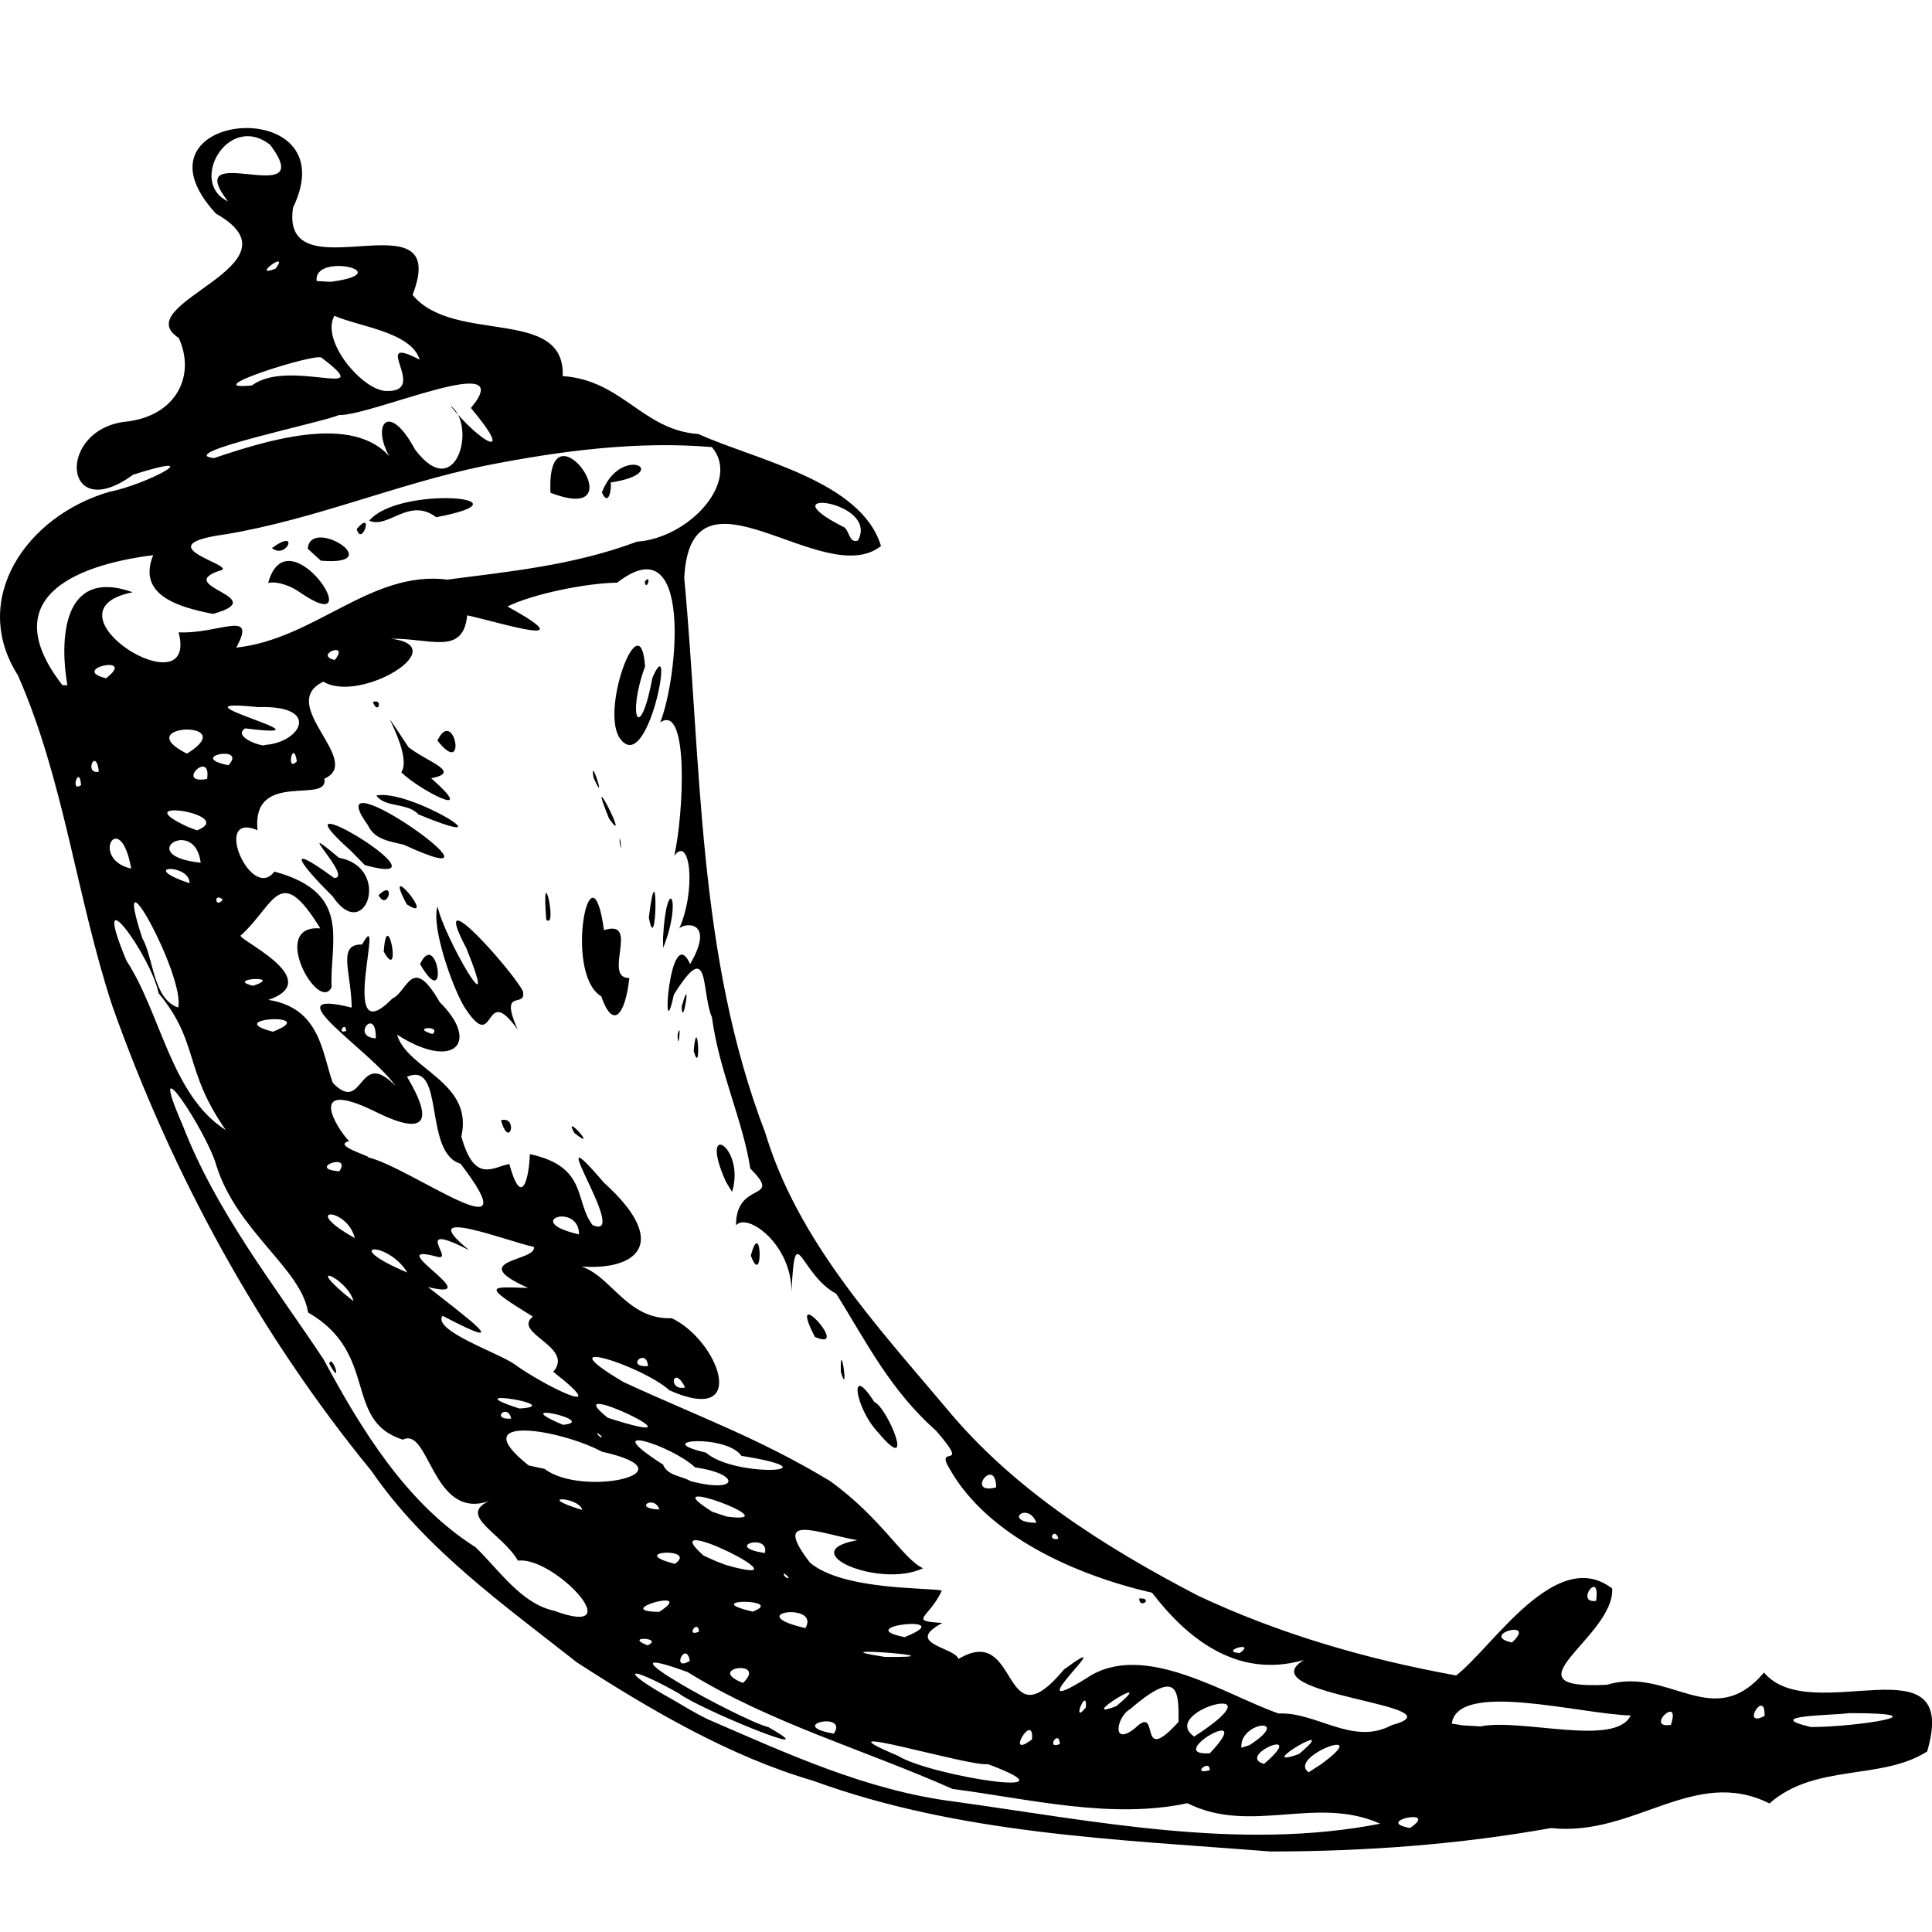
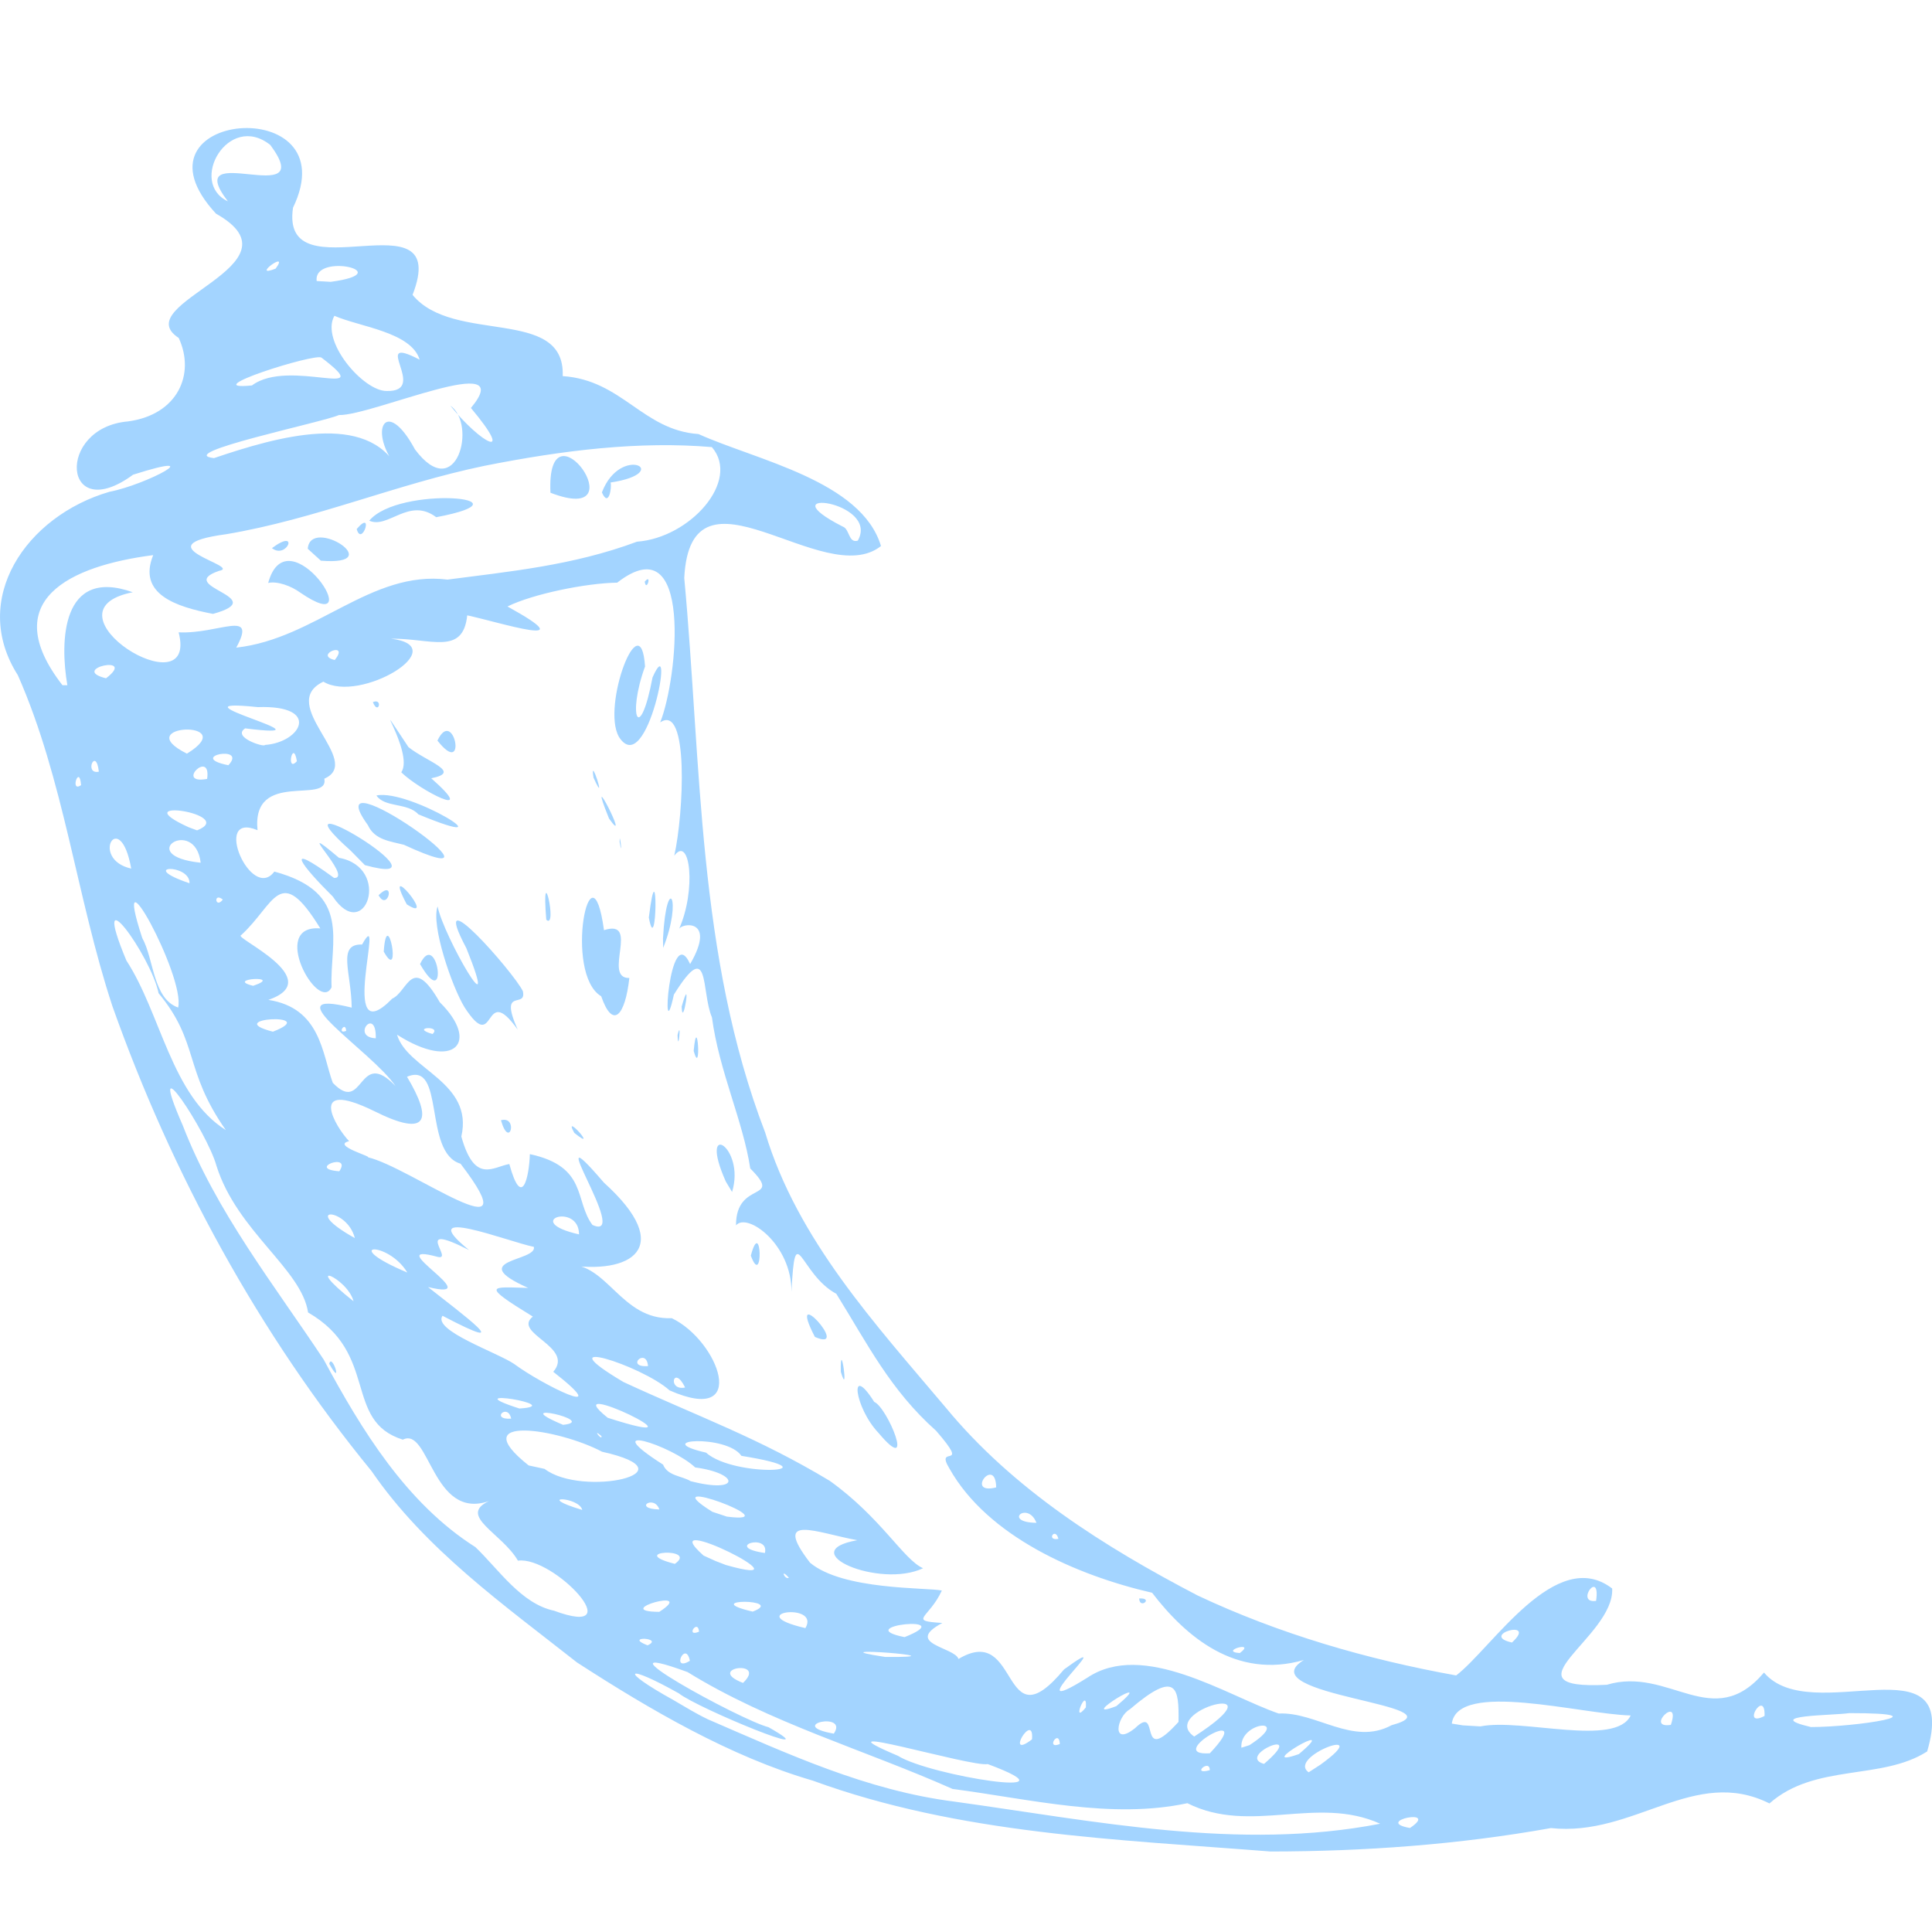
<svg xmlns="http://www.w3.org/2000/svg" role="img" viewBox="0 0 24 24">
-   <path d="M7.172 20.655c-.914-.72-1.89-1.41-2.556-2.38-1.402-1.712-2.482-3.694-3.22-5.777C.95 11.143.796 9.69.222 8.388-.38 7.444.325 6.41 1.36 6.109c.46-.088 1.272-.523.293-.212-.878.644-.963-.585-.063-.662.615-.082.84-.585.63-1.037-.659-.43 1.6-.903.463-1.544C1.501 1.376 4.34 1.13 3.64 2.58c-.167 1.115 1.984-.204 1.485 1.083.507.619 1.9.141 1.865 1.009.74.05.993.672 1.687.72.72.325 2.023.58 2.267 1.391-.713.565-2.365-1.166-2.444.397.215 2.31.16 4.689 1.005 6.888.4 1.332 1.369 2.38 2.244 3.418.837 1.016 1.971 1.73 3.127 2.333 1.014.478 2.107.795 3.213.994.448-.343 1.24-1.617 1.938-1.08.033.604-1.388 1.263-.067 1.196.776-.234 1.314.6 1.953-.152.588.697 2.446-.446 2.027.98-.566.364-1.392.144-1.959.646-.935-.467-1.68.418-2.715.306-1.15.206-2.319.29-3.484.291-1.912-.151-3.865-.215-5.684-.88-1.025-.298-2.024-.882-2.925-1.465zm1.615.7c1 .432 1.979.888 3.075 1.026 1.74.241 3.537.614 5.283.274-.79-.357-1.608.14-2.395-.255-.944.203-1.957-.052-2.917-.177-1.092-.486-2.27-.82-3.292-1.452-1.277-.466.66.598 1.006.685.798.453-.878-.233-1.115-.421-.668-.375-.754-.297-.066.084.139.081.276.166.42.235zm-1.904-1.346c.97.359-.004-.682-.449-.622-.197-.341-.752-.557-.36-.74-.705.244-.738-.93-1.07-.763-.745-.235-.29-1.069-1.177-1.58-.081-.54-.882-1.008-1.138-1.822-.113-.416-.905-1.613-.418-.5.414 1.072 1.143 1.99 1.75 2.907.47.873 1.027 1.786 1.885 2.33.29.278.568.703.977.79zM4.09 16.942c.033-.146.177.317 0 0zm3.954 3.497c.215-.096-.309-.12 0 0zm.526.192c-.054-.265-.24.148 0 0zm.66.275c.313-.299-.484-.188 0 0zm1.128.63c.191-.282-.61-.107 0 0zM8.19 20.023c.487-.315-.63-.004 0 0zm.494.246c-.014-.166-.176.075 0 0zm2.47 1.542c.398.25 2.32.55 1.116.103-.201.042-2.231-.574-1.116-.103zm-3.921-3.054c-.039-.167-.616-.185 0 0zm1.15.67c.3-.209-.621-.16 0 0zm.967.593c.43-.162-.697-.163 0 0zm-2.585-1.773c.466.358 1.88.046.714-.213-.53-.283-1.727-.476-.912.17l.198.043zm3.24 1.978c.194-.33-.814-.189 0 0zm-.984-.783c1.14.323-.958-.72-.281-.118l.15.068.13.05zm1.974 1.141c1.079.01-.975-.148 0 0zm-4.645-2.96c-.042-.201-.266.017 0 0zm6.47 3.984c.029-.363-.352.27 0 0zm-4.629-2.856c-.065-.191-.337-.008 0 0zm-1.739-1.254c.62-.037-.848-.273 0 0zm-2.06-1.332c-.077-.297-.674-.534 0 0zM9.8 19.6c-.114-.13-.054.028 0 0zm3.366 2.065c-.01-.197-.183.075 0 0zm-3.664-2.373c.06-.255-.529-.077 0 0zM6.995 17.7c.46-.049-.739-.311 0 0zm4.242 2.637c.718-.285-.7-.14 0 0zM9.03 18.84c.828.106-.985-.563-.181-.06zm2.877 1.768c.773-.462.518 1.082 1.311.13.782-.57-.675.707.289.103.697-.467 1.727.22 2.377.445.468-.023.923.405 1.403.145.923-.25-1.806-.37-1.09-.81-.845.245-1.47-.294-1.885-.835-.948-.219-2.044-.703-2.517-1.542-.192-.315.279.044-.166-.47-.571-.508-.856-1.085-1.24-1.702-.457-.244-.51-.963-.557-.024.004-.593-.553-.992-.689-.826-.002-.571.596-.285.177-.707-.09-.592-.387-1.209-.476-1.877-.138-.322-.02-1.011-.473-.282-.165.77-.055-.947.202-.38.337-.579-.12-.51-.14-.43.22-.488.14-1.18-.057-.916.117-.517.185-1.902-.175-1.656.218-.54.414-2.473-.534-1.736-.384.005-1.048.14-1.363.296.986.543-.099.196-.5.11-.052.502-.45.285-.946.29.793.098-.386.81-.841.534-.59.282.51.987.012 1.205.061.328-.905-.119-.83.64-.573-.241-.078.9.209.514.975.264.686.866.711 1.437-.159.333-.785-.783-.14-.731-.508-.827-.562-.299-.985.085-.099.028 1.079.547.34.803.65.1.668.67.8 1.03.391.407.311-.45.779.04-.296-.436-1.567-1.228-.544-.974-.005-.439-.185-.793.129-.784.31-.562-.325 1.387.375.672.193-.085.241-.563.59.045.505.498.182.858-.531.403.127.433.954.587.799 1.265.165.595.395.376.596.342.158.578.247.153.255-.123.721.155.552.581.778.88.497.224-.712-1.522.142-.526.898.811.337 1.15-.47 1.02.51-.041.675.69 1.313.664.582.277.976 1.34-.027.897-.348-.313-1.579-.7-.573-.104.929.43 1.666.688 2.562 1.227.64.458.918.982 1.16 1.086-.538.257-1.623-.206-.817-.348-.503-.091-1.068-.345-.587.28.41.343 1.45.306 1.637.345-.159.348-.43.376.006.403-.486.26.156.3.201.448zm-.994-2.808c-.296-.31-.373-.89-.053-.385.164.066.525.947.053.385zm3.238 2.057c.185-.011.006.14 0 0zm-3.706-2.816c-.011-.468.107.361 0 0zm-.322-.433c-.372-.719.47.204 0 0zm-3.9-2.692c.218-.059.107.374 0 0zm3.104 1.682c.134-.504.158.424 0 0zm-2.193-1.525c-.155-.278.323.261 0 0zm1.882.604c-.352-.79.25-.432.078.13zM5.77 12.512c-.158-.26-.418-1.02-.334-1.252.076.378.804 1.627.357.518-.494-.93.59.302.702.534.051.23-.305-.063-.064.478-.44-.617-.26.34-.661-.278zm-1.003-.691c.041-.603.23.413 0 0zm.451.155c.215-.455.365.634 0 0zm-1.085-.84c-.374-.37-.644-.713.017-.23.255.01-.566-.778.061-.25.66.12.326 1.082-.078.48zm.57-.015c.217-.215.115.212 0 0zm.35.113c-.328-.617.4.258 0 0zm-.697-.667c-1.086-.966 1.365.506.177.18l-.177-.18zm3.111 1.808c-.47-.282-.124-1.984.036-.82.457-.148-.025.601.315.594-.053.473-.206.643-.35.226zm1.15.68c.047-.513.098.35 0 0zm-.2-.198c.053-.219.006.258 0 0zM4.57 10.25c-.697-.963 2.027.973.447.244-.165-.043-.364-.059-.447-.244zm2.216 1.175c-.066-.81.147.134 0 0zm1.682 1.079c.13-.462.01.305 0 0zM4.676 9.882c.415-.088 1.718.729.521.234-.133-.148-.417-.08-.521-.234zm3.56 1.775c.044-.829.248-.495.002.118l-.002-.118zM4.985 9.594c.169-.248-.449-1.12.089-.313.232.185.672.31.283.387.611.539-.149.146-.372-.074zm3.075 1.804c.117-.944.103.553 0 0zM4.632 8.722c.129-.055.068.172 0 0zm.802.478c.206-.434.38.483 0 0zm2.263 1.259c-.002-.167.043.242 0 0zm-.131-.29c-.314-.776.292.41 0 0zm-.193-.509c-.053-.32.18.403 0 0zm.314-.51c-.216-.38.272-1.674.326-.871-.227.625-.065.975.093.136.293-.66-.063 1.303-.42.735zm.322-1.924c.094-.115.021.139 0 0zm-.538 10.613c-.128-.111.016.071 0 0zm1.11.561c.616.159.613-.096.055-.171-.3-.28-1.246-.575-.399-.035.056.142.234.139.343.206zm-2.192-1.455c.34.253 1.28.719.484.096.269-.312-.514-.478-.254-.686-.66-.404-.52-.368-.058-.356-.794-.354.114-.328.071-.51-.306-.06-1.52-.539-.805.04-.726-.37-.173.138-.392.084-.743-.202.66.565-.118.375.425.337 1.146.864.18.357-.128.183.691.46.892.6zm1.16.667c1.411.454-.691-.556 0 0zm5.94 3.598c.02-.28-.192.24 0 0zm.612.257c.325-.315.013.503.539-.077.006-.415-.016-.66-.605-.156-.162.09-.234.473.066.233zM4.408 15.38c-.1-.393-.7-.39 0 0zm.652.428c-.242-.402-.864-.364 0 0zm3.71 2.237c.362.321 1.663.236.44.04-.182-.269-1.151-.204-.44-.04zm5.098 3.149c.558-.468-.54.208 0 0zm1.16.796c.003-.15-.24.066 0 0zm.001-.21c.617-.654-.598.039 0 0zM2.805 14.038c-.526-.75-.327-1.088-.835-1.7-.096-.47-.87-1.533-.4-.406.43.659.558 1.679 1.235 2.106zm12.03 7.534c1.136-.734-.465-.32 0 0zm.867.34c.57-.488-.36-.102 0 0zM4.215 14.55c.163-.242-.42-.031 0 0zm11.306 7.129c.551-.355-.126-.3-.1.032zM8.05 16.97c-.02-.24-.291.02 0 0zm.461.266c-.146-.297-.225.047 0 0zm7.894 4.684c.705-.51-.428-.098-.148.096zm-.27-.13c.574-.482-.607.213 0 0zm1.38.918c.386-.258-.469-.083 0 0zM4.569 14.376c.517.116 2.066 1.274 1.152.08-.468-.138-.187-1.283-.665-1.08.32.535.264.763-.409.426-.846-.413-.475.204-.31.374-.225.052.298.196.232.2zm-2.356-1.86c.092-.383-.853-2.107-.446-.864.146.26.131.754.446.864zm4.324 2.666c-.266-.223-.013-.032 0 0zm.656.152c0-.405-.725-.164 0 0zm5.682 3.583c-.108-.278-.428-.006 0 0zm.273.199c-.04-.155-.157.03 0 0zm2.253 1.419c.216-.16-.27-.02 0 0zM3.39 12.816c.62-.24-.664-.171 0 0zm8.985 5.661c-.007-.401-.395.1 0 0zm-9.23-6.231c.398-.135-.368-.089 0 0zm1.155.56c-.007-.133-.122.05 0 0zm14.09 8.64c.513-.104 1.679.26 1.867-.136-.621-.015-2.15-.438-2.222.101l.136.022.22.013zM4.668 12.898c.009-.407-.317-.015 0 0zM1.63 10.79c-.138-.775-.525-.118 0 0zm.724.182c.009-.249-.663-.224 0 0zm.414.203c-.12-.097-.094.122 0 0zm2.605 1.67c.122-.112-.29-.083 0 0zm-2.88-2.128c-.07-.585-.84-.088 0 0zm-1.486-.964c-.02-.27-.144.102 0 0zm.221-.167c-.036-.32-.19.04 0 0zm1.22.729c.517-.203-.94-.42-.105-.039zm16.334 10.089c.33-.303-.42-.094 0 0zm1.974 1.023c.132-.392-.334.051 0 0zM2.573 9.676c.055-.379-.409.075 0 0zM.837 8.513c-.093-.535-.08-1.474.812-1.156-1.191.236.824 1.48.57.498.5.024.98-.296.716.19.987-.109 1.671-.964 2.624-.845.742-.098 1.554-.172 2.354-.471.658-.048 1.291-.756.93-1.175-.896-.076-1.835.036-2.827.233-1.098.228-2.096.662-3.205.849-1.08.145.217.4-.092.456-.564.196.672.328-.073.534-.46-.088-.94-.246-.743-.73-1.035.133-1.945.563-1.127 1.616h.061zm2.494-1.27c.243-.894 1.3.735.398.118-.108-.08-.285-.146-.398-.119zm.047-.434c.35-.26.186.146 0 0zm.445.008c.032-.411 1.018.218.163.148zm.608-.245c.222-.26.064.231 0 0zm.156-.104c.37-.444 2.095-.283.832-.043-.338-.255-.598.15-.832.043zm2.251-.347c-.056-1.214 1.118.432 0 0zm.639-.004c.233-.612.906-.245.108-.123.017.065-.024.316-.108.123zM2.322 9.362c.697-.427-.741-.37 0 0zm.515.144c.245-.26-.531-.106 0 0zm-1.52-1.08c.399-.305-.471-.116 0 0zm20.603 12.89c.012-.355-.304.16 0 0zm-2.093-1.429c.06-.409-.27.036 0 0zm2.67 1.567c.557 0 1.688-.173.475-.173-.19.03-1.109.024-.476.173zM3.29 9.254c.451-.03.706-.497-.087-.47-1.23-.127 1.084.42-.158.264-.167.11.236.237.245.207zm.398.202c-.048-.29-.14.154 0 0zm.47-1.257c.197-.243-.27-.065 0 0zm-1.5-2.508c.806-.274 1.907-.581 2.287.135-.387-.466-.156-.924.21-.243.516.689.775-.313.438-.545.383.476.819.701.257.03.61-.734-1.223.097-1.64.088-.2.09-2.071.477-1.551.535zm.472-.903c.46-.347 1.588.206.864-.345-.07-.062-1.586.418-.864.345zm1.674.069c.538.013-.231-.722.409-.389-.105-.344-.746-.408-1.059-.545-.177.314.36.938.65.934zm-1.38-1.52c.186-.252-.326.128 0 0zm.684.164c.866-.115-.22-.373-.174-.01zm-1.277-1c-.61-.796 1.146.134.527-.7-.522-.415-1.023.468-.527.7zm7.825 4.215c.28-.496-1.155-.668-.188-.175.089.03.069.21.188.175z" />
+   <path fill="#a3d4ff" d="M7.172 20.655c-.914-.72-1.89-1.41-2.556-2.38-1.402-1.712-2.482-3.694-3.22-5.777C.95 11.143.796 9.69.222 8.388-.38 7.444.325 6.41 1.36 6.109c.46-.088 1.272-.523.293-.212-.878.644-.963-.585-.063-.662.615-.082.84-.585.63-1.037-.659-.43 1.6-.903.463-1.544C1.501 1.376 4.34 1.13 3.64 2.58c-.167 1.115 1.984-.204 1.485 1.083.507.619 1.9.141 1.865 1.009.74.05.993.672 1.687.72.72.325 2.023.58 2.267 1.391-.713.565-2.365-1.166-2.444.397.215 2.31.16 4.689 1.005 6.888.4 1.332 1.369 2.38 2.244 3.418.837 1.016 1.971 1.73 3.127 2.333 1.014.478 2.107.795 3.213.994.448-.343 1.24-1.617 1.938-1.08.033.604-1.388 1.263-.067 1.196.776-.234 1.314.6 1.953-.152.588.697 2.446-.446 2.027.98-.566.364-1.392.144-1.959.646-.935-.467-1.68.418-2.715.306-1.15.206-2.319.29-3.484.291-1.912-.151-3.865-.215-5.684-.88-1.025-.298-2.024-.882-2.925-1.465zm1.615.7c1 .432 1.979.888 3.075 1.026 1.74.241 3.537.614 5.283.274-.79-.357-1.608.14-2.395-.255-.944.203-1.957-.052-2.917-.177-1.092-.486-2.27-.82-3.292-1.452-1.277-.466.66.598 1.006.685.798.453-.878-.233-1.115-.421-.668-.375-.754-.297-.066.084.139.081.276.166.42.235zm-1.904-1.346c.97.359-.004-.682-.449-.622-.197-.341-.752-.557-.36-.74-.705.244-.738-.93-1.07-.763-.745-.235-.29-1.069-1.177-1.58-.081-.54-.882-1.008-1.138-1.822-.113-.416-.905-1.613-.418-.5.414 1.072 1.143 1.99 1.75 2.907.47.873 1.027 1.786 1.885 2.33.29.278.568.703.977.79zM4.09 16.942c.033-.146.177.317 0 0zm3.954 3.497c.215-.096-.309-.12 0 0zm.526.192c-.054-.265-.24.148 0 0zm.66.275c.313-.299-.484-.188 0 0zm1.128.63c.191-.282-.61-.107 0 0zM8.19 20.023c.487-.315-.63-.004 0 0zm.494.246c-.014-.166-.176.075 0 0zm2.47 1.542c.398.25 2.32.55 1.116.103-.201.042-2.231-.574-1.116-.103zm-3.921-3.054c-.039-.167-.616-.185 0 0zm1.15.67c.3-.209-.621-.16 0 0zm.967.593c.43-.162-.697-.163 0 0zm-2.585-1.773c.466.358 1.88.046.714-.213-.53-.283-1.727-.476-.912.17l.198.043zm3.24 1.978c.194-.33-.814-.189 0 0zm-.984-.783c1.14.323-.958-.72-.281-.118l.15.068.13.05zm1.974 1.141c1.079.01-.975-.148 0 0zm-4.645-2.96c-.042-.201-.266.017 0 0zm6.47 3.984c.029-.363-.352.27 0 0zm-4.629-2.856c-.065-.191-.337-.008 0 0zm-1.739-1.254c.62-.037-.848-.273 0 0zm-2.06-1.332c-.077-.297-.674-.534 0 0zM9.8 19.6c-.114-.13-.054.028 0 0zm3.366 2.065c-.01-.197-.183.075 0 0zm-3.664-2.373c.06-.255-.529-.077 0 0zM6.995 17.7c.46-.049-.739-.311 0 0zm4.242 2.637c.718-.285-.7-.14 0 0zM9.03 18.84c.828.106-.985-.563-.181-.06zm2.877 1.768c.773-.462.518 1.082 1.311.13.782-.57-.675.707.289.103.697-.467 1.727.22 2.377.445.468-.023.923.405 1.403.145.923-.25-1.806-.37-1.09-.81-.845.245-1.47-.294-1.885-.835-.948-.219-2.044-.703-2.517-1.542-.192-.315.279.044-.166-.47-.571-.508-.856-1.085-1.24-1.702-.457-.244-.51-.963-.557-.024.004-.593-.553-.992-.689-.826-.002-.571.596-.285.177-.707-.09-.592-.387-1.209-.476-1.877-.138-.322-.02-1.011-.473-.282-.165.77-.055-.947.202-.38.337-.579-.12-.51-.14-.43.22-.488.14-1.18-.057-.916.117-.517.185-1.902-.175-1.656.218-.54.414-2.473-.534-1.736-.384.005-1.048.14-1.363.296.986.543-.099.196-.5.11-.052.502-.45.285-.946.29.793.098-.386.81-.841.534-.59.282.51.987.012 1.205.061.328-.905-.119-.83.64-.573-.241-.078.9.209.514.975.264.686.866.711 1.437-.159.333-.785-.783-.14-.731-.508-.827-.562-.299-.985.085-.099.028 1.079.547.34.803.65.1.668.67.8 1.03.391.407.311-.45.779.04-.296-.436-1.567-1.228-.544-.974-.005-.439-.185-.793.129-.784.31-.562-.325 1.387.375.672.193-.085.241-.563.59.045.505.498.182.858-.531.403.127.433.954.587.799 1.265.165.595.395.376.596.342.158.578.247.153.255-.123.721.155.552.581.778.88.497.224-.712-1.522.142-.526.898.811.337 1.15-.47 1.02.51-.041.675.69 1.313.664.582.277.976 1.34-.027.897-.348-.313-1.579-.7-.573-.104.929.43 1.666.688 2.562 1.227.64.458.918.982 1.16 1.086-.538.257-1.623-.206-.817-.348-.503-.091-1.068-.345-.587.28.41.343 1.45.306 1.637.345-.159.348-.43.376.006.403-.486.26.156.3.201.448zm-.994-2.808c-.296-.31-.373-.89-.053-.385.164.066.525.947.053.385zm3.238 2.057c.185-.011.006.14 0 0zm-3.706-2.816c-.011-.468.107.361 0 0zm-.322-.433c-.372-.719.47.204 0 0zm-3.9-2.692c.218-.059.107.374 0 0zm3.104 1.682c.134-.504.158.424 0 0zm-2.193-1.525c-.155-.278.323.261 0 0zm1.882.604c-.352-.79.25-.432.078.13zM5.77 12.512c-.158-.26-.418-1.02-.334-1.252.076.378.804 1.627.357.518-.494-.93.59.302.702.534.051.23-.305-.063-.064.478-.44-.617-.26.34-.661-.278zm-1.003-.691c.041-.603.23.413 0 0zm.451.155c.215-.455.365.634 0 0zm-1.085-.84c-.374-.37-.644-.713.017-.23.255.01-.566-.778.061-.25.66.12.326 1.082-.078.48zm.57-.015c.217-.215.115.212 0 0zm.35.113c-.328-.617.4.258 0 0zm-.697-.667c-1.086-.966 1.365.506.177.18l-.177-.18zm3.111 1.808c-.47-.282-.124-1.984.036-.82.457-.148-.025.601.315.594-.053.473-.206.643-.35.226zm1.15.68c.047-.513.098.35 0 0zm-.2-.198c.053-.219.006.258 0 0zM4.57 10.25c-.697-.963 2.027.973.447.244-.165-.043-.364-.059-.447-.244zm2.216 1.175c-.066-.81.147.134 0 0zm1.682 1.079c.13-.462.01.305 0 0zM4.676 9.882c.415-.088 1.718.729.521.234-.133-.148-.417-.08-.521-.234zm3.56 1.775c.044-.829.248-.495.002.118l-.002-.118zM4.985 9.594c.169-.248-.449-1.12.089-.313.232.185.672.31.283.387.611.539-.149.146-.372-.074zm3.075 1.804c.117-.944.103.553 0 0zM4.632 8.722c.129-.055.068.172 0 0zm.802.478c.206-.434.38.483 0 0zm2.263 1.259c-.002-.167.043.242 0 0zm-.131-.29c-.314-.776.292.41 0 0zm-.193-.509c-.053-.32.18.403 0 0zm.314-.51c-.216-.38.272-1.674.326-.871-.227.625-.065.975.093.136.293-.66-.063 1.303-.42.735zm.322-1.924c.094-.115.021.139 0 0zm-.538 10.613c-.128-.111.016.071 0 0zm1.11.561c.616.159.613-.096.055-.171-.3-.28-1.246-.575-.399-.035.056.142.234.139.343.206zm-2.192-1.455c.34.253 1.28.719.484.096.269-.312-.514-.478-.254-.686-.66-.404-.52-.368-.058-.356-.794-.354.114-.328.071-.51-.306-.06-1.52-.539-.805.04-.726-.37-.173.138-.392.084-.743-.202.66.565-.118.375.425.337 1.146.864.18.357-.128.183.691.46.892.6zm1.16.667c1.411.454-.691-.556 0 0zm5.94 3.598c.02-.28-.192.24 0 0zm.612.257c.325-.315.013.503.539-.077.006-.415-.016-.66-.605-.156-.162.09-.234.473.066.233zM4.408 15.38c-.1-.393-.7-.39 0 0zm.652.428c-.242-.402-.864-.364 0 0zm3.71 2.237c.362.321 1.663.236.44.04-.182-.269-1.151-.204-.44-.04zm5.098 3.149c.558-.468-.54.208 0 0zm1.16.796c.003-.15-.24.066 0 0zm.001-.21c.617-.654-.598.039 0 0zM2.805 14.038c-.526-.75-.327-1.088-.835-1.7-.096-.47-.87-1.533-.4-.406.43.659.558 1.679 1.235 2.106zm12.03 7.534c1.136-.734-.465-.32 0 0zm.867.34c.57-.488-.36-.102 0 0zM4.215 14.55c.163-.242-.42-.031 0 0zm11.306 7.129c.551-.355-.126-.3-.1.032zM8.05 16.97c-.02-.24-.291.02 0 0zm.461.266c-.146-.297-.225.047 0 0zm7.894 4.684c.705-.51-.428-.098-.148.096zm-.27-.13c.574-.482-.607.213 0 0zm1.38.918c.386-.258-.469-.083 0 0zM4.569 14.376c.517.116 2.066 1.274 1.152.08-.468-.138-.187-1.283-.665-1.08.32.535.264.763-.409.426-.846-.413-.475.204-.31.374-.225.052.298.196.232.2zm-2.356-1.86c.092-.383-.853-2.107-.446-.864.146.26.131.754.446.864zm4.324 2.666c-.266-.223-.013-.032 0 0zm.656.152c0-.405-.725-.164 0 0zm5.682 3.583c-.108-.278-.428-.006 0 0zm.273.199c-.04-.155-.157.03 0 0zm2.253 1.419c.216-.16-.27-.02 0 0zM3.39 12.816c.62-.24-.664-.171 0 0zm8.985 5.661c-.007-.401-.395.1 0 0zm-9.23-6.231c.398-.135-.368-.089 0 0zm1.155.56c-.007-.133-.122.05 0 0zm14.09 8.64c.513-.104 1.679.26 1.867-.136-.621-.015-2.15-.438-2.222.101l.136.022.22.013zM4.668 12.898c.009-.407-.317-.015 0 0zM1.63 10.79c-.138-.775-.525-.118 0 0zm.724.182c.009-.249-.663-.224 0 0zm.414.203c-.12-.097-.094.122 0 0zm2.605 1.67c.122-.112-.29-.083 0 0zm-2.88-2.128c-.07-.585-.84-.088 0 0zm-1.486-.964c-.02-.27-.144.102 0 0zm.221-.167c-.036-.32-.19.04 0 0zm1.22.729c.517-.203-.94-.42-.105-.039zm16.334 10.089c.33-.303-.42-.094 0 0zm1.974 1.023c.132-.392-.334.051 0 0zM2.573 9.676c.055-.379-.409.075 0 0zM.837 8.513c-.093-.535-.08-1.474.812-1.156-1.191.236.824 1.48.57.498.5.024.98-.296.716.19.987-.109 1.671-.964 2.624-.845.742-.098 1.554-.172 2.354-.471.658-.048 1.291-.756.93-1.175-.896-.076-1.835.036-2.827.233-1.098.228-2.096.662-3.205.849-1.08.145.217.4-.092.456-.564.196.672.328-.073.534-.46-.088-.94-.246-.743-.73-1.035.133-1.945.563-1.127 1.616h.061zm2.494-1.27c.243-.894 1.3.735.398.118-.108-.08-.285-.146-.398-.119zm.047-.434c.35-.26.186.146 0 0zm.445.008c.032-.411 1.018.218.163.148zm.608-.245c.222-.26.064.231 0 0zm.156-.104c.37-.444 2.095-.283.832-.043-.338-.255-.598.15-.832.043zm2.251-.347c-.056-1.214 1.118.432 0 0zm.639-.004c.233-.612.906-.245.108-.123.017.065-.024.316-.108.123zM2.322 9.362c.697-.427-.741-.37 0 0zm.515.144c.245-.26-.531-.106 0 0zm-1.52-1.08c.399-.305-.471-.116 0 0zm20.603 12.89c.012-.355-.304.16 0 0zm-2.093-1.429c.06-.409-.27.036 0 0zm2.67 1.567c.557 0 1.688-.173.475-.173-.19.03-1.109.024-.476.173zM3.29 9.254c.451-.03.706-.497-.087-.47-1.23-.127 1.084.42-.158.264-.167.11.236.237.245.207zm.398.202c-.048-.29-.14.154 0 0zm.47-1.257c.197-.243-.27-.065 0 0zm-1.5-2.508c.806-.274 1.907-.581 2.287.135-.387-.466-.156-.924.21-.243.516.689.775-.313.438-.545.383.476.819.701.257.03.61-.734-1.223.097-1.64.088-.2.09-2.071.477-1.551.535zm.472-.903c.46-.347 1.588.206.864-.345-.07-.062-1.586.418-.864.345zm1.674.069c.538.013-.231-.722.409-.389-.105-.344-.746-.408-1.059-.545-.177.314.36.938.65.934zm-1.38-1.52c.186-.252-.326.128 0 0zm.684.164c.866-.115-.22-.373-.174-.01zm-1.277-1c-.61-.796 1.146.134.527-.7-.522-.415-1.023.468-.527.7zm7.825 4.215c.28-.496-1.155-.668-.188-.175.089.03.069.21.188.175z" />
</svg>
